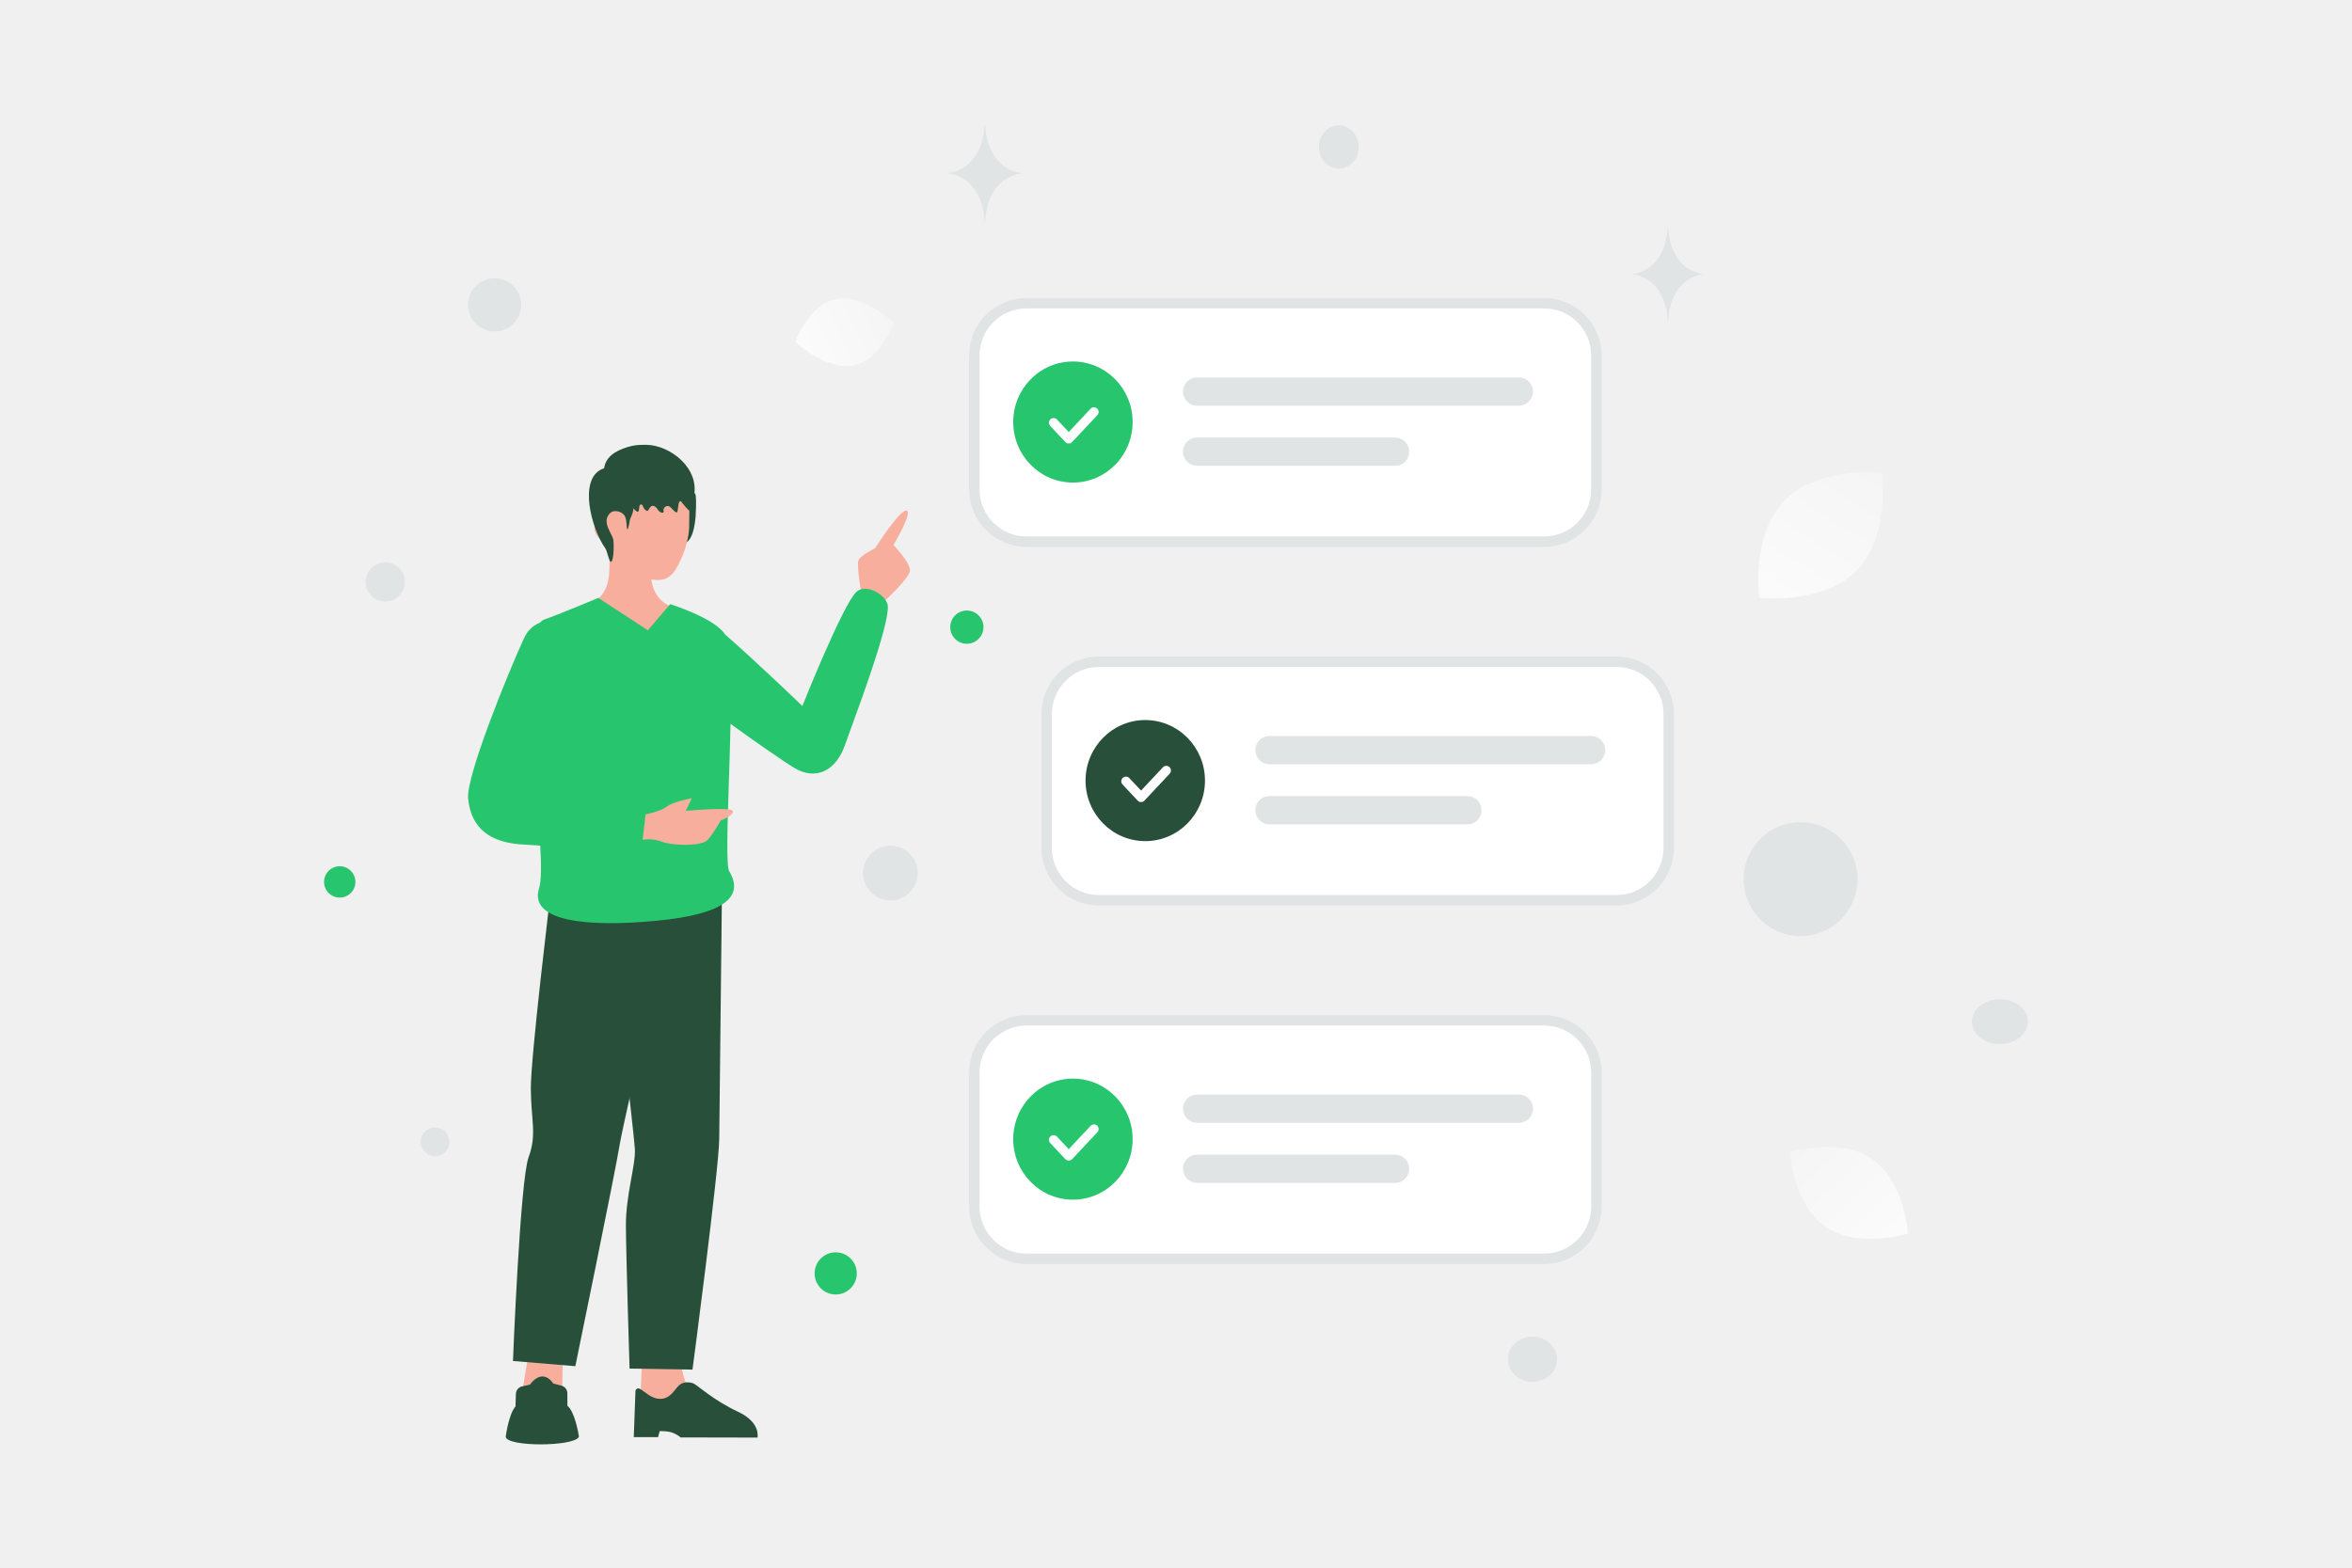
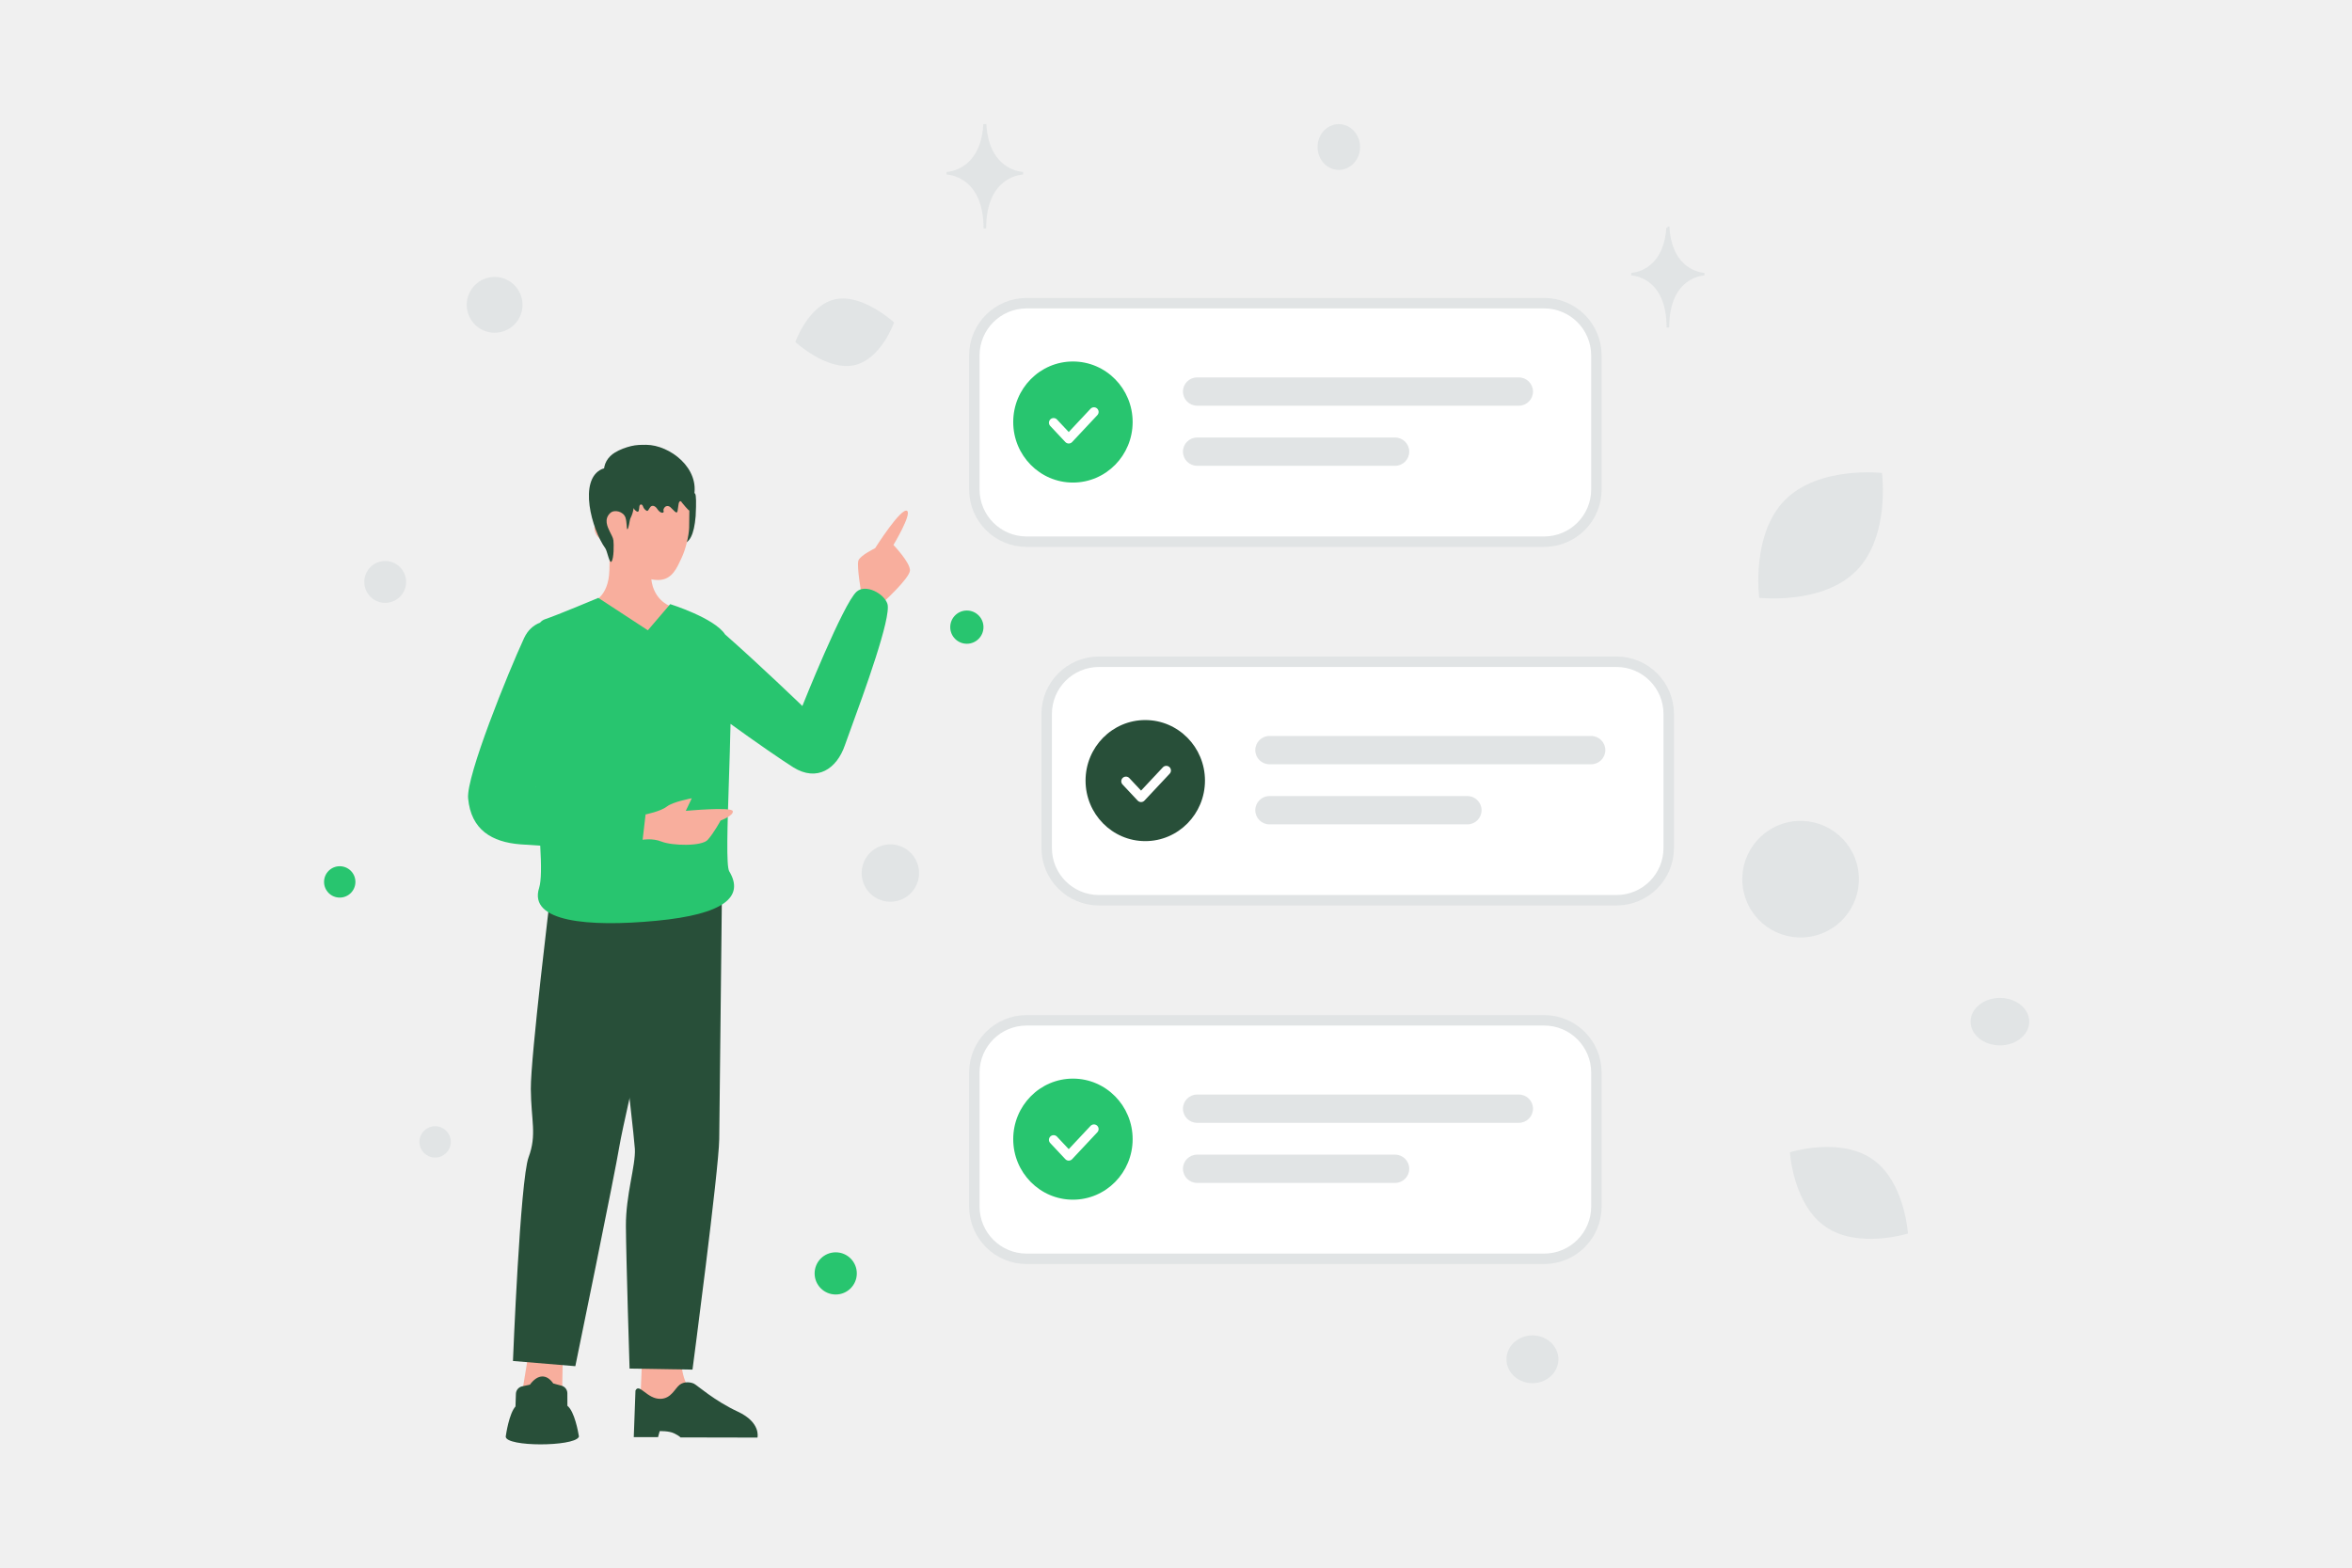
<svg xmlns="http://www.w3.org/2000/svg" width="900" height="600" viewBox="0 0 900 600" fill="none">
+   <style>
+       .c1 {
+         fill: #E1E4E5;
+         stroke: #E1E4E5;
+       }
+       .c2 {
+         stop-color: #E1E4E5;
+       }
+       @media (prefers-color-scheme: dark) {
+         .c1 {
+             fill: #45464b;
+             stroke: #45464b;
+         }
+         .c2 {
+           stop-color: #45464b;
+         }
+       }
+     </style>
  <path fill="transparent" d="M0 0h900v600H0z" />
  <rect x="372.838" y="116.039" width="238.028" height="91.282" rx="20" fill="#fff" stroke="#E1E4E5" stroke-width="4" />
  <rect x="452.662" y="144.451" width="133.942" height="10.824" rx="5.412" fill="#E1E4E5" />
  <rect x="452.662" y="167.451" width="86.589" height="10.824" rx="5.412" fill="#E1E4E5" />
  <path fill-rule="evenodd" clip-rule="evenodd" d="M410.561 184.691c-12.617 0-22.846-10.374-22.846-23.168 0-12.795 10.229-23.169 22.846-23.169s22.847 10.374 22.847 23.169c0 12.794-10.23 23.168-22.847 23.168z" fill="#28c56f" />
  <path d="m418.606 157.662-9.651 10.297-5.794-6.177" stroke="#fff" stroke-width="3.568" stroke-linecap="round" stroke-linejoin="round" />
  <rect x="400.515" y="253.271" width="238.028" height="91.282" rx="20" fill="#fff" stroke="#E1E4E5" stroke-width="4" />
  <rect x="480.339" y="281.683" width="133.942" height="10.824" rx="5.412" fill="#E1E4E5" />
  <rect x="480.339" y="304.683" width="86.589" height="10.824" rx="5.412" fill="#E1E4E5" />
  <path fill-rule="evenodd" clip-rule="evenodd" d="M438.238 321.923c-12.617 0-22.846-10.374-22.846-23.168 0-12.795 10.229-23.169 22.846-23.169s22.847 10.374 22.847 23.169c0 12.794-10.23 23.168-22.847 23.168z" fill="#284F39" />
  <path d="m446.283 294.894-9.651 10.297-5.794-6.177" stroke="#fff" stroke-width="3.568" stroke-linecap="round" stroke-linejoin="round" />
  <rect x="372.838" y="390.503" width="238.028" height="91.282" rx="20" fill="#fff" stroke="#E1E4E5" stroke-width="4" />
  <rect x="452.662" y="418.915" width="133.942" height="10.824" rx="5.412" fill="#E1E4E5" />
  <rect x="452.662" y="441.915" width="86.589" height="10.824" rx="5.412" fill="#E1E4E5" />
  <path fill-rule="evenodd" clip-rule="evenodd" d="M410.561 459.155c-12.617 0-22.846-10.374-22.846-23.168 0-12.795 10.229-23.169 22.846-23.169s22.847 10.374 22.847 23.169c0 12.794-10.23 23.168-22.847 23.168z" fill="#28c56f" />
  <path d="m418.606 432.126-9.651 10.297-5.794-6.177" stroke="#fff" stroke-width="3.568" stroke-linecap="round" stroke-linejoin="round" />
  <path d="M255.487 201.898c-.582 2.328.191 4.749 1.464 6.782.9 1.436 2.159-.15 3.994-.404 2.839-.398 4.636-3.403 5.25-10.723.285-5.347.151-8.015-.147-8.482-1.06-1.671-3.788-2.23-5.938-2.069" fill="#284F39" />
  <path fill-rule="evenodd" clip-rule="evenodd" d="M260.641 520.083s-.173 10.993 6.613 14.898c6.785 3.906 17.298 11.162 17.298 11.162l-39.992 1.348 1.14-27.507 14.941.099z" fill="#F8AE9D" />
  <path fill-rule="evenodd" clip-rule="evenodd" d="m243.165 532.197-.651 17.835h9.289l.637-2.298s3.497-.142 5.518.85c2.136 1.05 2.423 1.559 2.423 1.559l29.464.061s1.453-5.764-7.528-9.933c-8.981-4.171-15.521-10.089-16.763-10.695-1.251-.61-3.776-.955-5.554.479-1.777 1.433-3.184 5.202-7.212 5.32-5.185.152-8.163-6.194-9.623-3.178zM231.68 340.659s10.915 92.618 11.255 99.056c.339 6.438-3.506 17.549-3.431 29.592.075 12.044 1.404 54.489 1.404 54.489l24.078.392s10.12-76.701 10.229-88.203c.108-11.502 1.036-94.219 1.036-94.219l-44.571-1.107z" fill="#284F39" />
  <path fill-rule="evenodd" clip-rule="evenodd" d="m202.232 518.15-4.692 28.497 17.298-.087.547-28.857-13.153.447z" fill="#F8AE9D" />
  <path fill-rule="evenodd" clip-rule="evenodd" d="M199.776 530.605a3 3 0 0 0-2.361 2.833l-.16 4.852c-2.467 2.743-3.622 10.707-3.728 11.473a.592.592 0 0 0-.006.126c.286 3.888 25.775 3.825 27.921.144.078-.134.083-.29.058-.444-.239-1.467-1.645-9.408-4.383-11.555l-.018-4.802a3 3 0 0 0-2.22-2.886l-3.178-.854c-2.528-3.698-5.975-3.567-8.928.462l-2.997.651zm10.949-189.074s-7.709 63.19-7.604 75.291c.104 12.102 2.372 17.416-.855 26.097-3.228 8.681-5.981 77.97-5.981 77.97l23.868 1.988s15.247-74.143 16.905-84.423c1.659-10.28 22.151-97.795 22.151-97.795l-48.484.872z" fill="#284F39" />
  <path fill-rule="evenodd" clip-rule="evenodd" d="M329.738 227.916s-1.993-11.105-1.276-13.354c.612-1.944 6.397-4.746 6.397-4.746s10.061-15.894 12.263-14.276c1.791 1.312-5.24 13.03-5.24 13.03s6.412 6.726 6.322 9.733c-.09 3.007-10.464 12.42-10.464 12.42l-8.002-2.807zm-103.408 2.609s6.626-1.555 6.856-12.413c.23-10.857.068-14.563.068-14.563l15.71-.264s.158 12.101.161 16.477c.006 9.529 7.083 12.103 7.083 12.103s-.589 10.419-13.814 11.163c-10.326.581-16.064-12.503-16.064-12.503z" fill="#F8AE9D" />
  <path fill-rule="evenodd" clip-rule="evenodd" d="M231.812 198.06c-6.512-.252-5.45 9.28 1.314 9.267 0 0 7.269 14.616 18.682 14.654 5.497.019 7.292-4.878 8.94-8.316 1.648-3.437 2.857-8.579 2.958-11.727.108-3.357.122-14.385.122-14.385l-32.27-.014.254 10.521z" fill="#F8AE9D" />
  <path fill-rule="evenodd" clip-rule="evenodd" d="M256.455 231.219s16.923 5.283 21.002 11.593c13.137 11.542 29.569 27.392 29.569 27.392s15.649-39.276 20.765-43.754c3.5-3.064 10.474.725 11.774 4.618 1.669 5.001-9.049 34.334-14.111 48.187-.981 2.684-1.749 4.787-2.174 6.02-3.087 8.955-10.597 14.091-19.737 8.399-3.684-2.294-14.647-9.812-24.001-16.628-.146 7.16-.393 14.705-.627 21.871v.001c-.568 17.409-1.064 32.58.127 34.551 5.899 9.771-1.945 16.479-27.915 18.943-25.969 2.465-49.009.446-44.828-12.593.871-2.718.86-8.566.426-16.163a305.858 305.858 0 0 1-7.627-.503c-10.838-.854-18.854-5.511-19.972-17.606-.783-8.47 15.353-48.233 21.404-61.307 1.415-3.059 3.603-4.964 6.083-5.913.577-.644 1.227-1.097 1.957-1.338 4.445-1.465 20.381-8.16 20.381-8.16l18.957 12.403 8.547-10.013zm-51.486 69.994-.043.11.053.007-.01-.117z" fill="#28c56f" />
  <path fill-rule="evenodd" clip-rule="evenodd" d="M247.032 311.707s5.782-1.163 8.149-3.02c2.365-1.858 9.532-3.171 9.532-3.171l-2.293 4.828s17.564-1.649 17.98.084c.417 1.732-4.664 3.616-4.664 3.616s-2.505 4.68-4.93 7.392c-2.295 2.567-13.695 2.261-17.692.659-3.453-1.383-7.208-.691-7.208-.691l1.126-9.697z" fill="#F8AE9D" />
  <path d="M233.583 187.988c.951 1.246 2.628 1.52 4.01 1.766 1.858.331 2.777 1.021 3.741 2.871.611 1.182 1.221 2.477 2.314 3.117.89.524.863-.801.995-1.826a2.018 2.018 0 0 1 .056-.284c.212-.819 1.081-.682 1.334.126.231.732.726 1.351 1.356 1.696.103.056.212.105.321.084.148-.021.264-.162.36-.288.201-.264.4-.598.606-.951.68-1.17 1.977-.759 2.736.36.476.696 1.042 1.414 1.819 1.576.251.056.566.014.682-.232.147-.303-.084-.606-.045-.915.032-.289.154-.415.289-.662.526-.949 1.746-.984 2.49-.193a27.806 27.806 0 0 0 1.617 1.587c.238.211.585.422.823.211.128-.113.16-.303.186-.486.135-.893.264-1.787.399-2.681.077-.499.34-1.154.79-1.027.219.063.347.296.469.507.148.267 2.79 3.314 2.841 3.082.412-1.731 1.254-3.307 1.665-5.038 2.661-11.139-9.146-20.096-18.164-20.145-2.005-.014-3.837.019-5.785.49-2.076.507-4.267 1.311-6.151 2.444-2.641 1.583-4.64 4.461-4.126 7.895" fill="#284F39" />
  <path d="M240.916 184.388c1.272 1.454 1.608 3.5 1.727 5.433.174 2.915-.063 5.944-1.397 8.532-.38.736-.66 4.382-1.246 4.18-.187-.063-.156-2.89-.649-4.413-.76-2.361-4.263-3.262-5.84-1.77-2.519 2.374-1.041 5.258-.206 7.052.499 1.083 1.29 2.298 1.427 3.444.169 1.467.219 6.812-.729 8.059-.791 1.045-1.633-4.004-2.35-4.999-5.304-7.411-10.391-26.28-1.334-30.373 1.378-.623 5.629-.944 6.919-.151" fill="#284F39" />
  <path d="M326.653 139.822c-10.433 2.068-22.317-8.922-22.317-8.922s5.039-14.337 15.476-16.396c10.433-2.068 22.313 8.914 22.313 8.914s-5.039 14.337-15.472 16.404z" fill="url(#a)" />
  <path d="M698.56 469.526c12.468 8.588 31.517 2.585 31.517 2.585s-1.18-19.926-13.657-28.506c-12.468-8.588-31.508-2.593-31.508-2.593s1.179 19.925 13.648 28.514z" fill="url(#b)" />
  <path d="M710.389 218.388c-12.965 13.196-37.21 10.414-37.21 10.414s-3.208-24.177 9.769-37.365c12.965-13.196 37.198-10.422 37.198-10.422s3.208 24.177-9.757 37.373z" fill="url(#c)" />
  <circle cx="319.79" cy="487.373" r="8.072" transform="rotate(180 319.79 487.373)" fill="#28c56f" />
  <circle r="6" transform="matrix(-1 0 0 1 130 337.533)" fill="#28c56f" />
  <circle r="6.359" transform="matrix(-1 0 0 1 369.971 240.025)" fill="#28c56f" />
-   <ellipse rx="9.432" ry="8.646" transform="matrix(-1 0 0 1 586.388 520.237)" fill="#E1E4E5" />
-   <circle r="5.5" transform="matrix(-1 0 0 1 166.5 437.033)" fill="#E1E4E5" />
-   <circle r="7.507" transform="matrix(-1 0 0 1 147.397 222.723)" fill="#E1E4E5" />
-   <ellipse rx="7.63" ry="8.266" transform="matrix(-1 0 0 1 512.297 56.266)" fill="#E1E4E5" />
-   <circle r="10.48" transform="scale(1 -1) rotate(-75 -47.385 -389.076)" fill="#E1E4E5" />
-   <circle r="10.174" transform="matrix(-1 0 0 1 189.273 116.674)" fill="#E1E4E5" />
-   <ellipse rx="10.725" ry="8.58" transform="matrix(-1 0 0 1 765.275 391.011)" fill="#E1E4E5" />
-   <circle r="21.811" transform="scale(1 -1) rotate(-75 125.241 -617.212)" fill="#E1E4E5" />
-   <path d="M638.123 87.21h.203c1.204 17.445 13.89 17.714 13.89 17.714s-13.989.279-13.989 20.438c0-20.159-13.989-20.438-13.989-20.438s12.681-.269 13.885-17.715zM376.747 48h.212c1.259 18.028 14.522 18.305 14.522 18.305s-14.625.289-14.625 21.12c0-20.831-14.625-21.12-14.625-21.12s13.257-.277 14.516-18.305z" fill="#E1E4E5" />
+   <ellipse rx="9.432" ry="8.646" transform="matrix(-1 0 0 1 586.388 520.237)" class="c1" />
+   <circle r="5.5" transform="matrix(-1 0 0 1 166.5 437.033)" class="c1" />
+   <circle r="7.507" transform="matrix(-1 0 0 1 147.397 222.723)" class="c1" />
+   <ellipse rx="7.63" ry="8.266" transform="matrix(-1 0 0 1 512.297 56.266)" class="c1" />
+   <circle r="10.48" transform="scale(1 -1) rotate(-75 -47.385 -389.076)" class="c1" />
+   <circle r="10.174" transform="matrix(-1 0 0 1 189.273 116.674)" class="c1" />
+   <ellipse rx="10.725" ry="8.58" transform="matrix(-1 0 0 1 765.275 391.011)" class="c1" />
+   <circle r="21.811" transform="scale(1 -1) rotate(-75 125.241 -617.212)" class="c1" />
+   <path d="M638.123 87.21h.203c1.204 17.445 13.89 17.714 13.89 17.714s-13.989.279-13.989 20.438c0-20.159-13.989-20.438-13.989-20.438s12.681-.269 13.885-17.715zM376.747 48h.212c1.259 18.028 14.522 18.305 14.522 18.305s-14.625.289-14.625 21.12c0-20.831-14.625-21.12-14.625-21.12s13.257-.277 14.516-18.305z" class="c1" />
  <defs>
    <linearGradient id="a" x1="287.131" y1="143.974" x2="377.174" y2="101.799" gradientUnits="userSpaceOnUse">
-       <stop stop-color="#fff" />
-       <stop offset="1" stop-color="#EEE" />
+       <stop class="c2" />
+       <stop offset="1" class="c2" />
    </linearGradient>
    <linearGradient id="b" x1="747.13" y1="497.705" x2="648.98" y2="394.209" gradientUnits="userSpaceOnUse">
-       <stop stop-color="#fff" />
-       <stop offset="1" stop-color="#EEE" />
+       <stop class="c2" />
+       <stop offset="1" class="c2" />
    </linearGradient>
    <linearGradient id="c" x1="658.66" y1="263.462" x2="752.391" y2="116.532" gradientUnits="userSpaceOnUse">
-       <stop stop-color="#fff" />
-       <stop offset="1" stop-color="#EEE" />
+       <stop class="c2" />
+       <stop offset="1" class="c2" />
    </linearGradient>
  </defs>
</svg>
